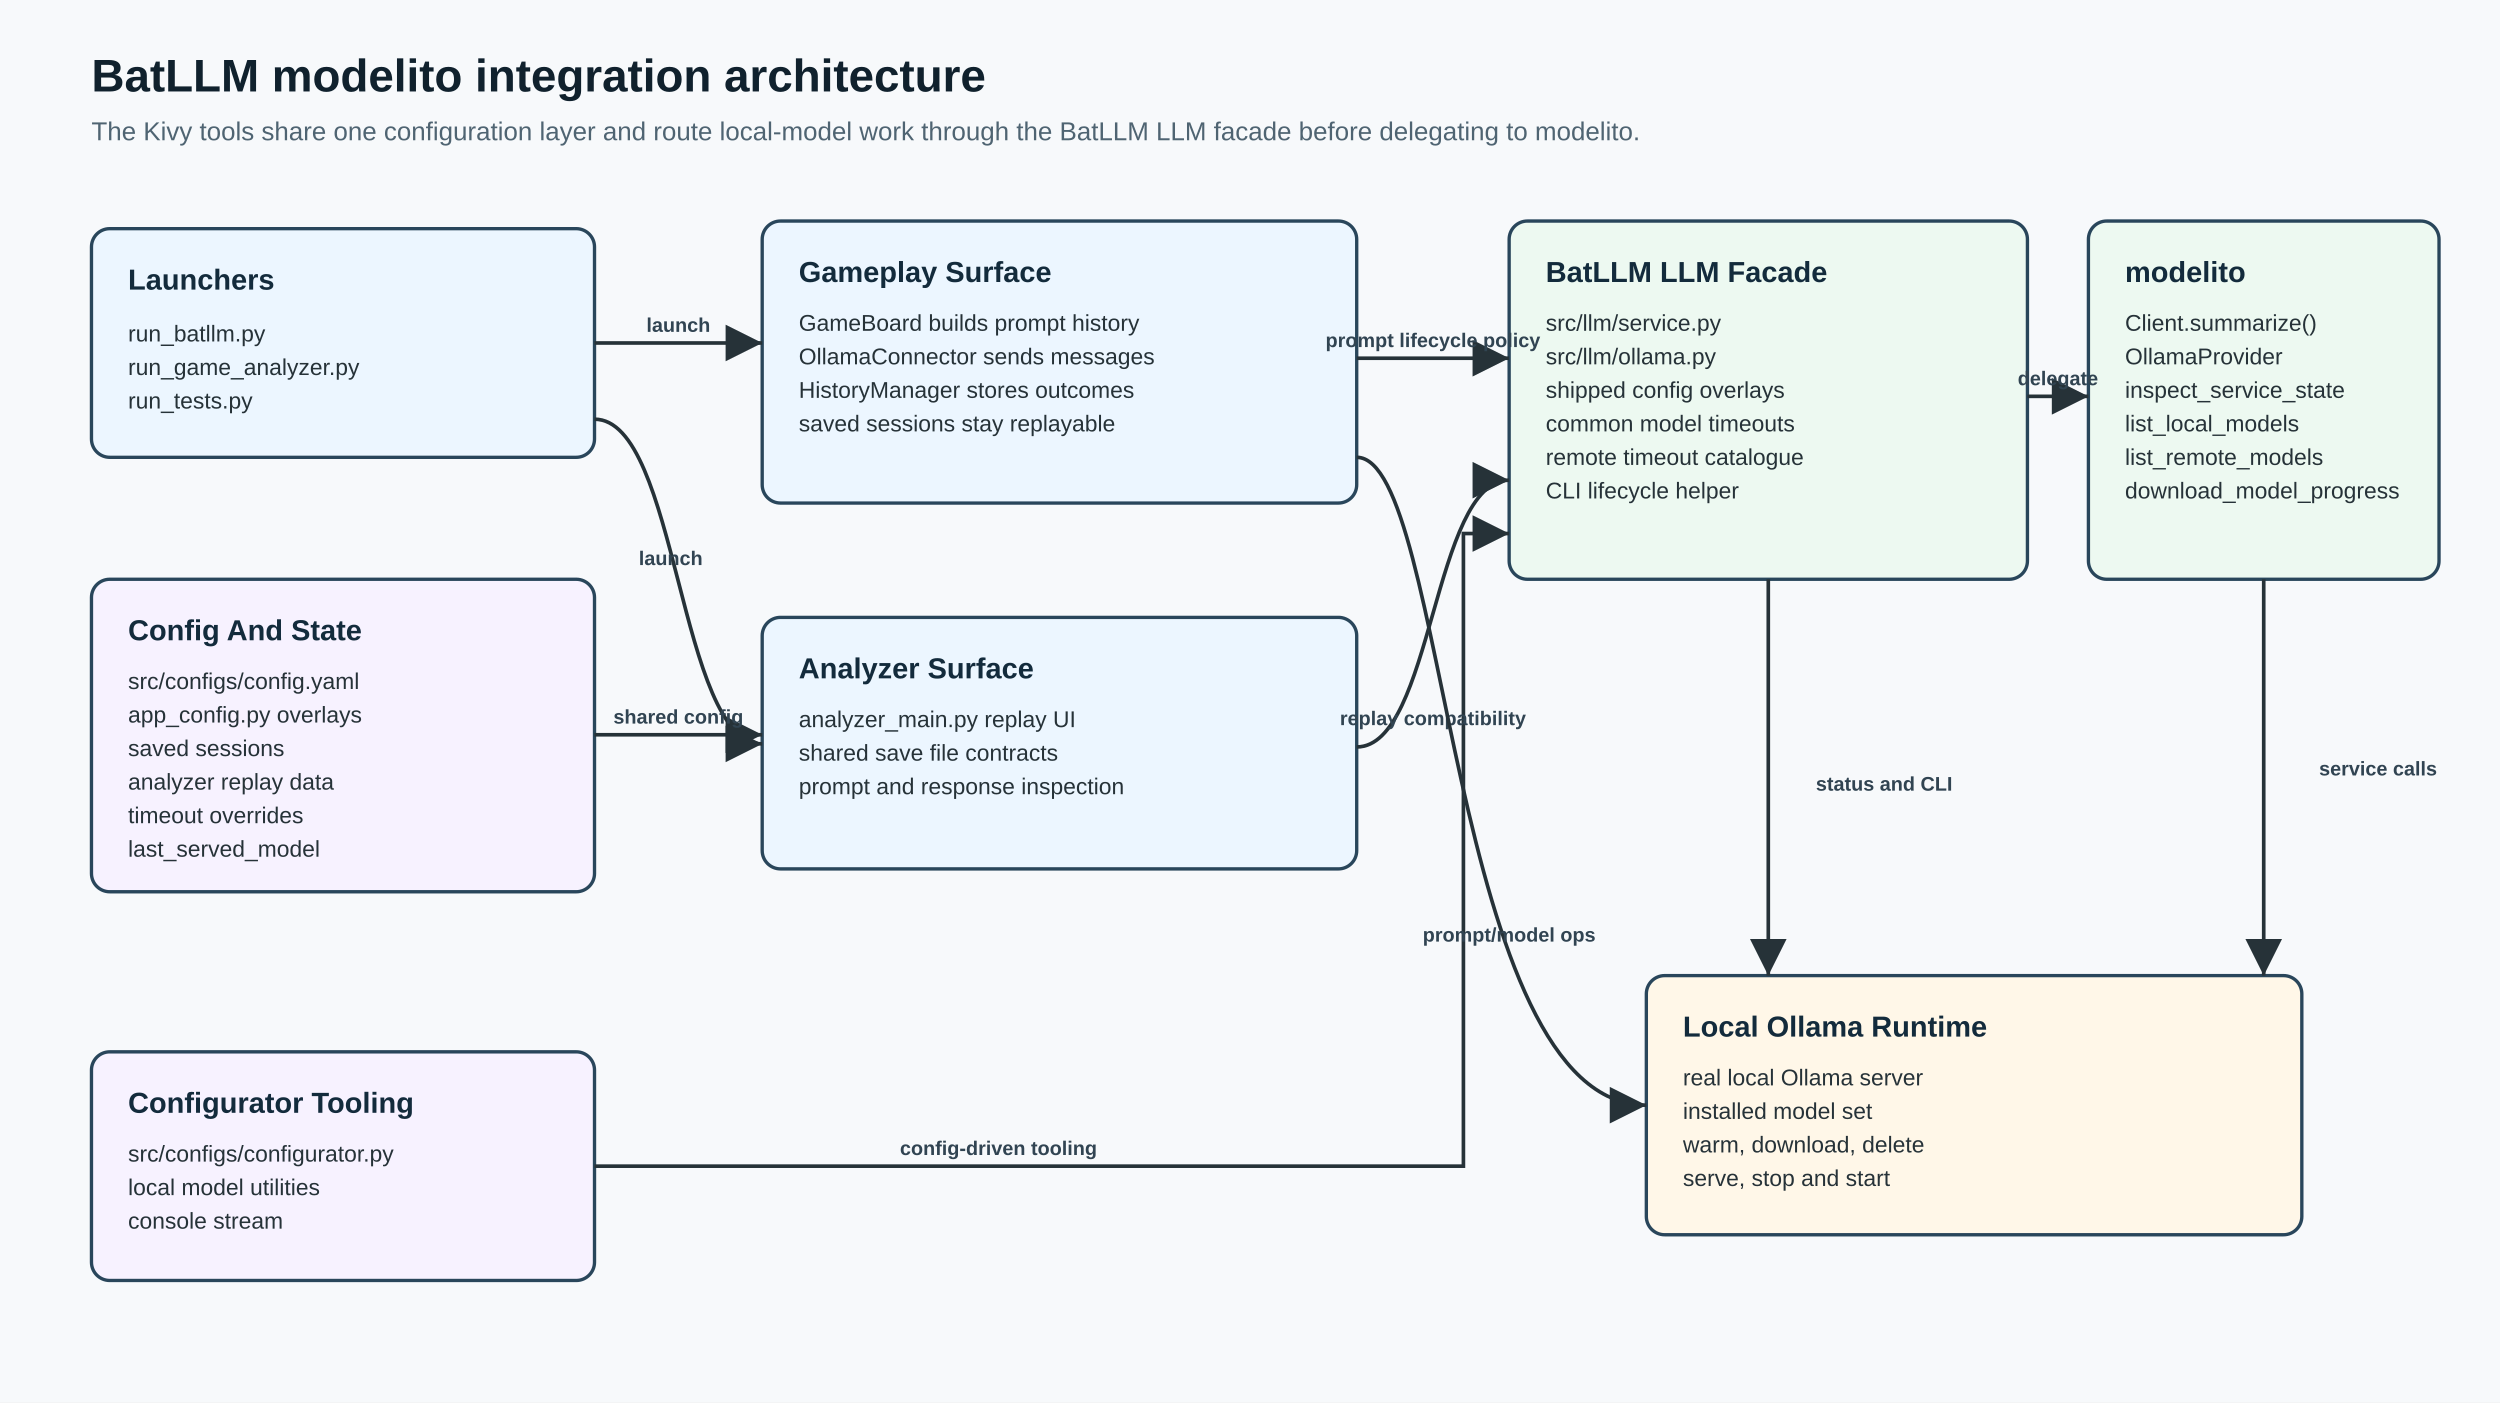
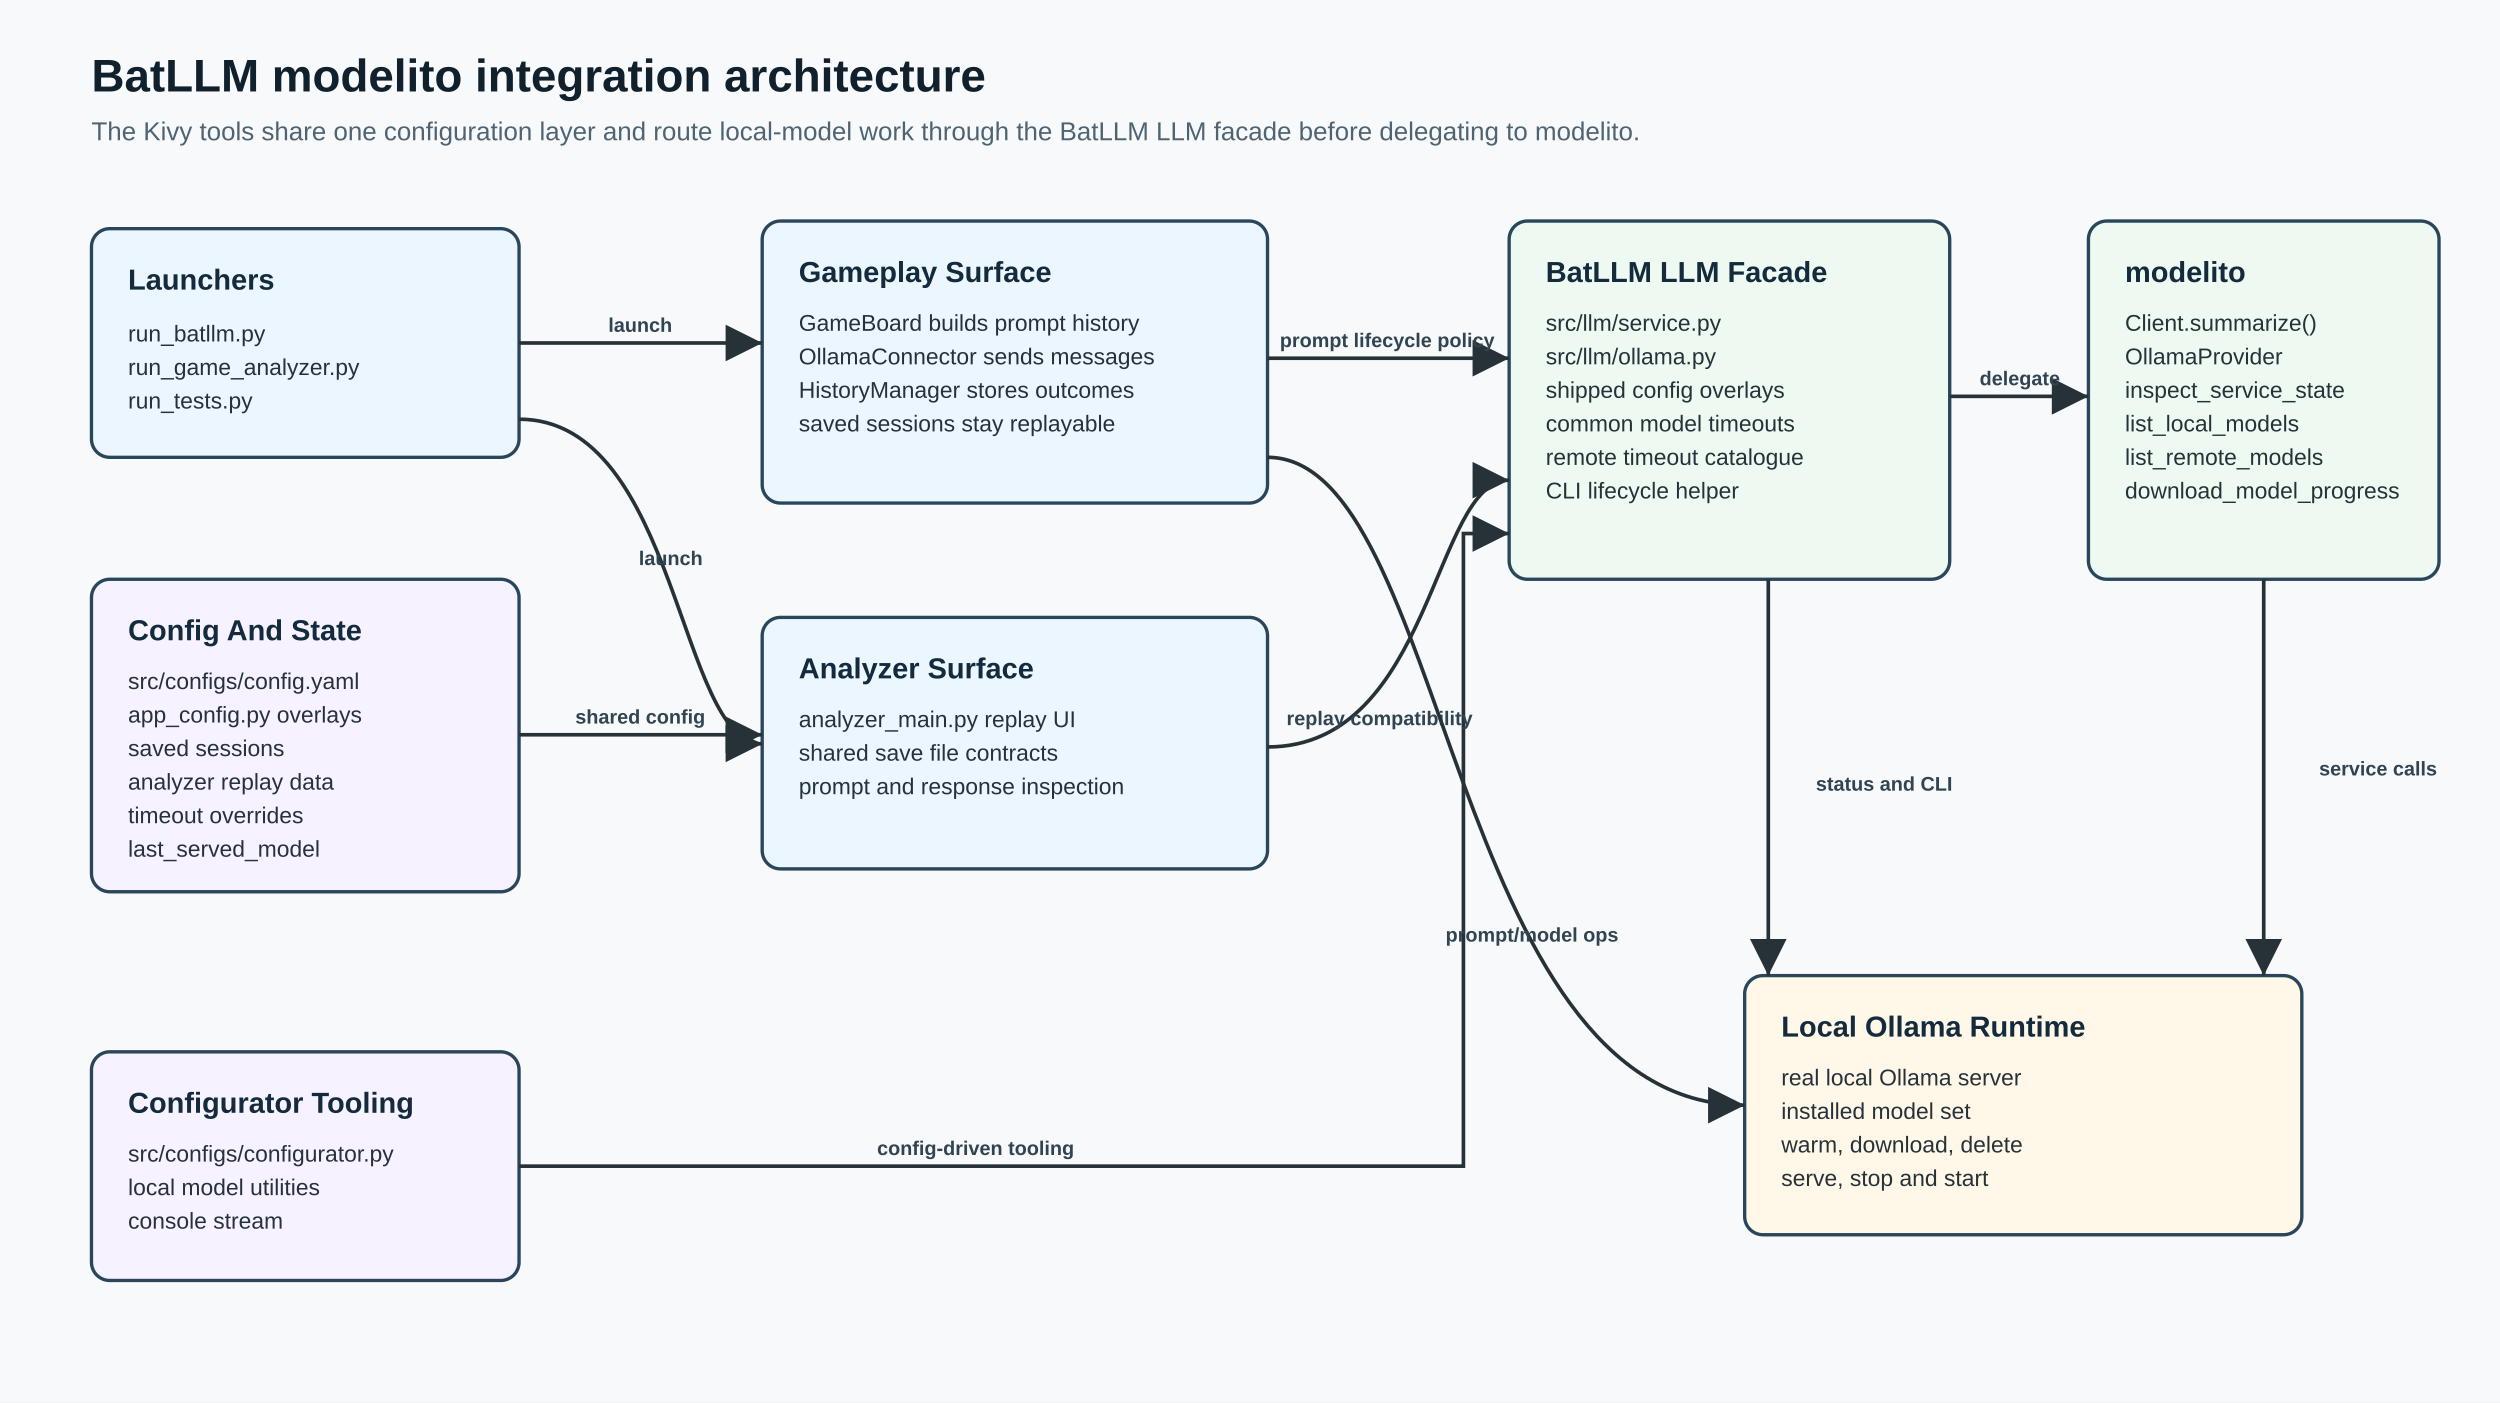
<svg xmlns="http://www.w3.org/2000/svg" width="1640" height="920" viewBox="0 0 1640 920" role="img" aria-labelledby="title desc">
  <defs>
    <marker id="arrow" markerWidth="12" markerHeight="12" refX="11" refY="6" orient="auto" markerUnits="strokeWidth">
      <path d="M1 1 L11 6 L1 11 Z" fill="#263238" />
    </marker>
    <style>
      .bg { fill: #f7f9fb; }
      .box { fill: #ffffff; stroke: #29465b; stroke-width: 2.2; rx: 12; }
      .module { fill: #ecf6ff; }
      .state { fill: #f7f2ff; }
      .adapter { fill: #edf9f1; }
      .runtime { fill: #fff7e8; }
      .title { font: 700 30px Arial, sans-serif; fill: #10212d; }
      .subtitle { font: 400 17px Arial, sans-serif; fill: #4f6472; }
      .box-title { font: 700 19px Arial, sans-serif; fill: #132b3c; }
      .body { font: 400 15px Arial, sans-serif; fill: #263238; }
      .arrow { fill: none; stroke: #263238; stroke-width: 2.4; marker-end: url(#arrow); }
      .label { font: 700 13px Arial, sans-serif; fill: #314452; text-anchor: middle; dominant-baseline: middle; }
    </style>
  </defs>
  <rect class="bg" x="0" y="0" width="1640" height="920" />
  <text class="title" x="60" y="60">BatLLM modelito integration architecture</text>
  <text class="subtitle" x="60" y="92">The Kivy tools share one configuration layer and route local-model work through the BatLLM LLM facade before delegating to modelito.</text>
-   <rect class="box module" x="60" y="150" width="330" height="150" />
+   <rect class="box module" x="60" y="150" width="280.5" height="150" />
  <text class="box-title" x="84" y="190">Launchers</text>
  <text class="body" x="84" y="224">
    <tspan x="84" dy="0">run_batllm.py</tspan>
    <tspan x="84" dy="22">run_game_analyzer.py</tspan>
    <tspan x="84" dy="22">run_tests.py</tspan>
  </text>
-   <rect class="box state" x="60" y="380" width="330" height="205" />
+   <rect class="box state" x="60" y="380" width="280.5" height="205" />
  <text class="box-title" x="84" y="420">Config And State</text>
  <text class="body" x="84" y="452">
    <tspan x="84" dy="0">src/configs/config.yaml</tspan>
    <tspan x="84" dy="22">app_config.py overlays</tspan>
    <tspan x="84" dy="22">saved sessions</tspan>
    <tspan x="84" dy="22">analyzer replay data</tspan>
    <tspan x="84" dy="22">timeout overrides</tspan>
    <tspan x="84" dy="22">last_served_model</tspan>
  </text>
-   <rect class="box state" x="60" y="690" width="330" height="150" />
+   <rect class="box state" x="60" y="690" width="280.5" height="150" />
  <text class="box-title" x="84" y="730">Configurator Tooling</text>
  <text class="body" x="84" y="762">
    <tspan x="84" dy="0">src/configs/configurator.py</tspan>
    <tspan x="84" dy="22">local model utilities</tspan>
    <tspan x="84" dy="22">console stream</tspan>
  </text>
-   <rect class="box module" x="500" y="145" width="390" height="185" />
+   <rect class="box module" x="500" y="145" width="331.5" height="185" />
  <text class="box-title" x="524" y="185">Gameplay Surface</text>
  <text class="body" x="524" y="217">
    <tspan x="524" dy="0">GameBoard builds prompt history</tspan>
    <tspan x="524" dy="22">OllamaConnector sends messages</tspan>
    <tspan x="524" dy="22">HistoryManager stores outcomes</tspan>
    <tspan x="524" dy="22">saved sessions stay replayable</tspan>
  </text>
-   <rect class="box module" x="500" y="405" width="390" height="165" />
+   <rect class="box module" x="500" y="405" width="331.5" height="165" />
  <text class="box-title" x="524" y="445">Analyzer Surface</text>
  <text class="body" x="524" y="477">
    <tspan x="524" dy="0">analyzer_main.py replay UI</tspan>
    <tspan x="524" dy="22">shared save file contracts</tspan>
    <tspan x="524" dy="22">prompt and response inspection</tspan>
  </text>
-   <rect class="box adapter" x="990" y="145" width="340" height="235" />
+   <rect class="box adapter" x="990" y="145" width="289" height="235" />
  <text class="box-title" x="1014" y="185">BatLLM LLM Facade</text>
  <text class="body" x="1014" y="217">
    <tspan x="1014" dy="0">src/llm/service.py</tspan>
    <tspan x="1014" dy="22">src/llm/ollama.py</tspan>
    <tspan x="1014" dy="22">shipped config overlays</tspan>
    <tspan x="1014" dy="22">common model timeouts</tspan>
    <tspan x="1014" dy="22">remote timeout catalogue</tspan>
    <tspan x="1014" dy="22">CLI lifecycle helper</tspan>
  </text>
  <rect class="box adapter" x="1370" y="145" width="230" height="235" />
  <text class="box-title" x="1394" y="185">modelito</text>
  <text class="body" x="1394" y="217">
    <tspan x="1394" dy="0">Client.summarize()</tspan>
    <tspan x="1394" dy="22">OllamaProvider</tspan>
    <tspan x="1394" dy="22">inspect_service_state</tspan>
    <tspan x="1394" dy="22">list_local_models</tspan>
    <tspan x="1394" dy="22">list_remote_models</tspan>
    <tspan x="1394" dy="22">download_model_progress</tspan>
  </text>
-   <rect class="box runtime" x="1080" y="640" width="430" height="170" />
-   <text class="box-title" x="1104" y="680">Local Ollama Runtime</text>
-   <text class="body" x="1104" y="712">
-     <tspan x="1104" dy="0">real local Ollama server</tspan>
-     <tspan x="1104" dy="22">installed model set</tspan>
-     <tspan x="1104" dy="22">warm, download, delete</tspan>
-     <tspan x="1104" dy="22">serve, stop and start</tspan>
+   <rect class="box runtime" x="1144.5" y="640" width="365.5" height="170" />
+   <text class="box-title" x="1168.5" y="680">Local Ollama Runtime</text>
+   <text class="body" x="1168.5" y="712">
+     <tspan x="1168.5" dy="0">real local Ollama server</tspan>
+     <tspan x="1168.5" dy="22">installed model set</tspan>
+     <tspan x="1168.5" dy="22">warm, download, delete</tspan>
+     <tspan x="1168.5" dy="22">serve, stop and start</tspan>
  </text>
-   <path class="arrow" d="M390 225 H500" />
-   <text class="label" x="445" y="214">launch</text>
-   <path class="arrow" d="M390 275 C445 275 445 488 500 488" />
+   <path class="arrow" d="M340.5 225 H500" />
+   <text class="label" x="420" y="214">launch</text>
+   <path class="arrow" d="M340.5 275 C445 275 445 488 500 488" />
  <text class="label" x="440" y="367">launch</text>
-   <path class="arrow" d="M390 482 H500" />
-   <text class="label" x="445" y="471">shared config</text>
-   <path class="arrow" d="M390 765 H960 V350 H990" />
-   <text class="label" x="655" y="754">config-driven tooling</text>
-   <path class="arrow" d="M890 235 H990" />
-   <text class="label" x="940" y="224">prompt lifecycle policy</text>
-   <path class="arrow" d="M890 490 C940 490 940 315 990 315" />
-   <text class="label" x="940" y="472">replay compatibility</text>
-   <path class="arrow" d="M1330 260 H1370" />
-   <text class="label" x="1350" y="249">delegate</text>
+   <path class="arrow" d="M340.5 482 H500" />
+   <text class="label" x="420" y="471">shared config</text>
+   <path class="arrow" d="M340.5 765 H960 V350 H990" />
+   <text class="label" x="640" y="754">config-driven tooling</text>
+   <path class="arrow" d="M831.5 235 H990" />
+   <text class="label" x="910" y="224">prompt lifecycle policy</text>
+   <path class="arrow" d="M831.5 490 C940 490 940 315 990 315" />
+   <text class="label" x="905" y="472">replay compatibility</text>
+   <path class="arrow" d="M1279 260 H1370" />
+   <text class="label" x="1325" y="249">delegate</text>
  <path class="arrow" d="M1485 380 V640" />
  <text class="label" x="1560" y="505">service calls</text>
  <path class="arrow" d="M1160 380 V640" />
  <text class="label" x="1236" y="515">status and CLI</text>
-   <path class="arrow" d="M890 300 C950 300 950 725 1080 725" />
-   <text class="label" x="990" y="614">prompt/model ops</text>
+   <path class="arrow" d="M831.5 300 C950 300 950 725 1144.5 725" />
+   <text class="label" x="1005" y="614">prompt/model ops</text>
</svg>
